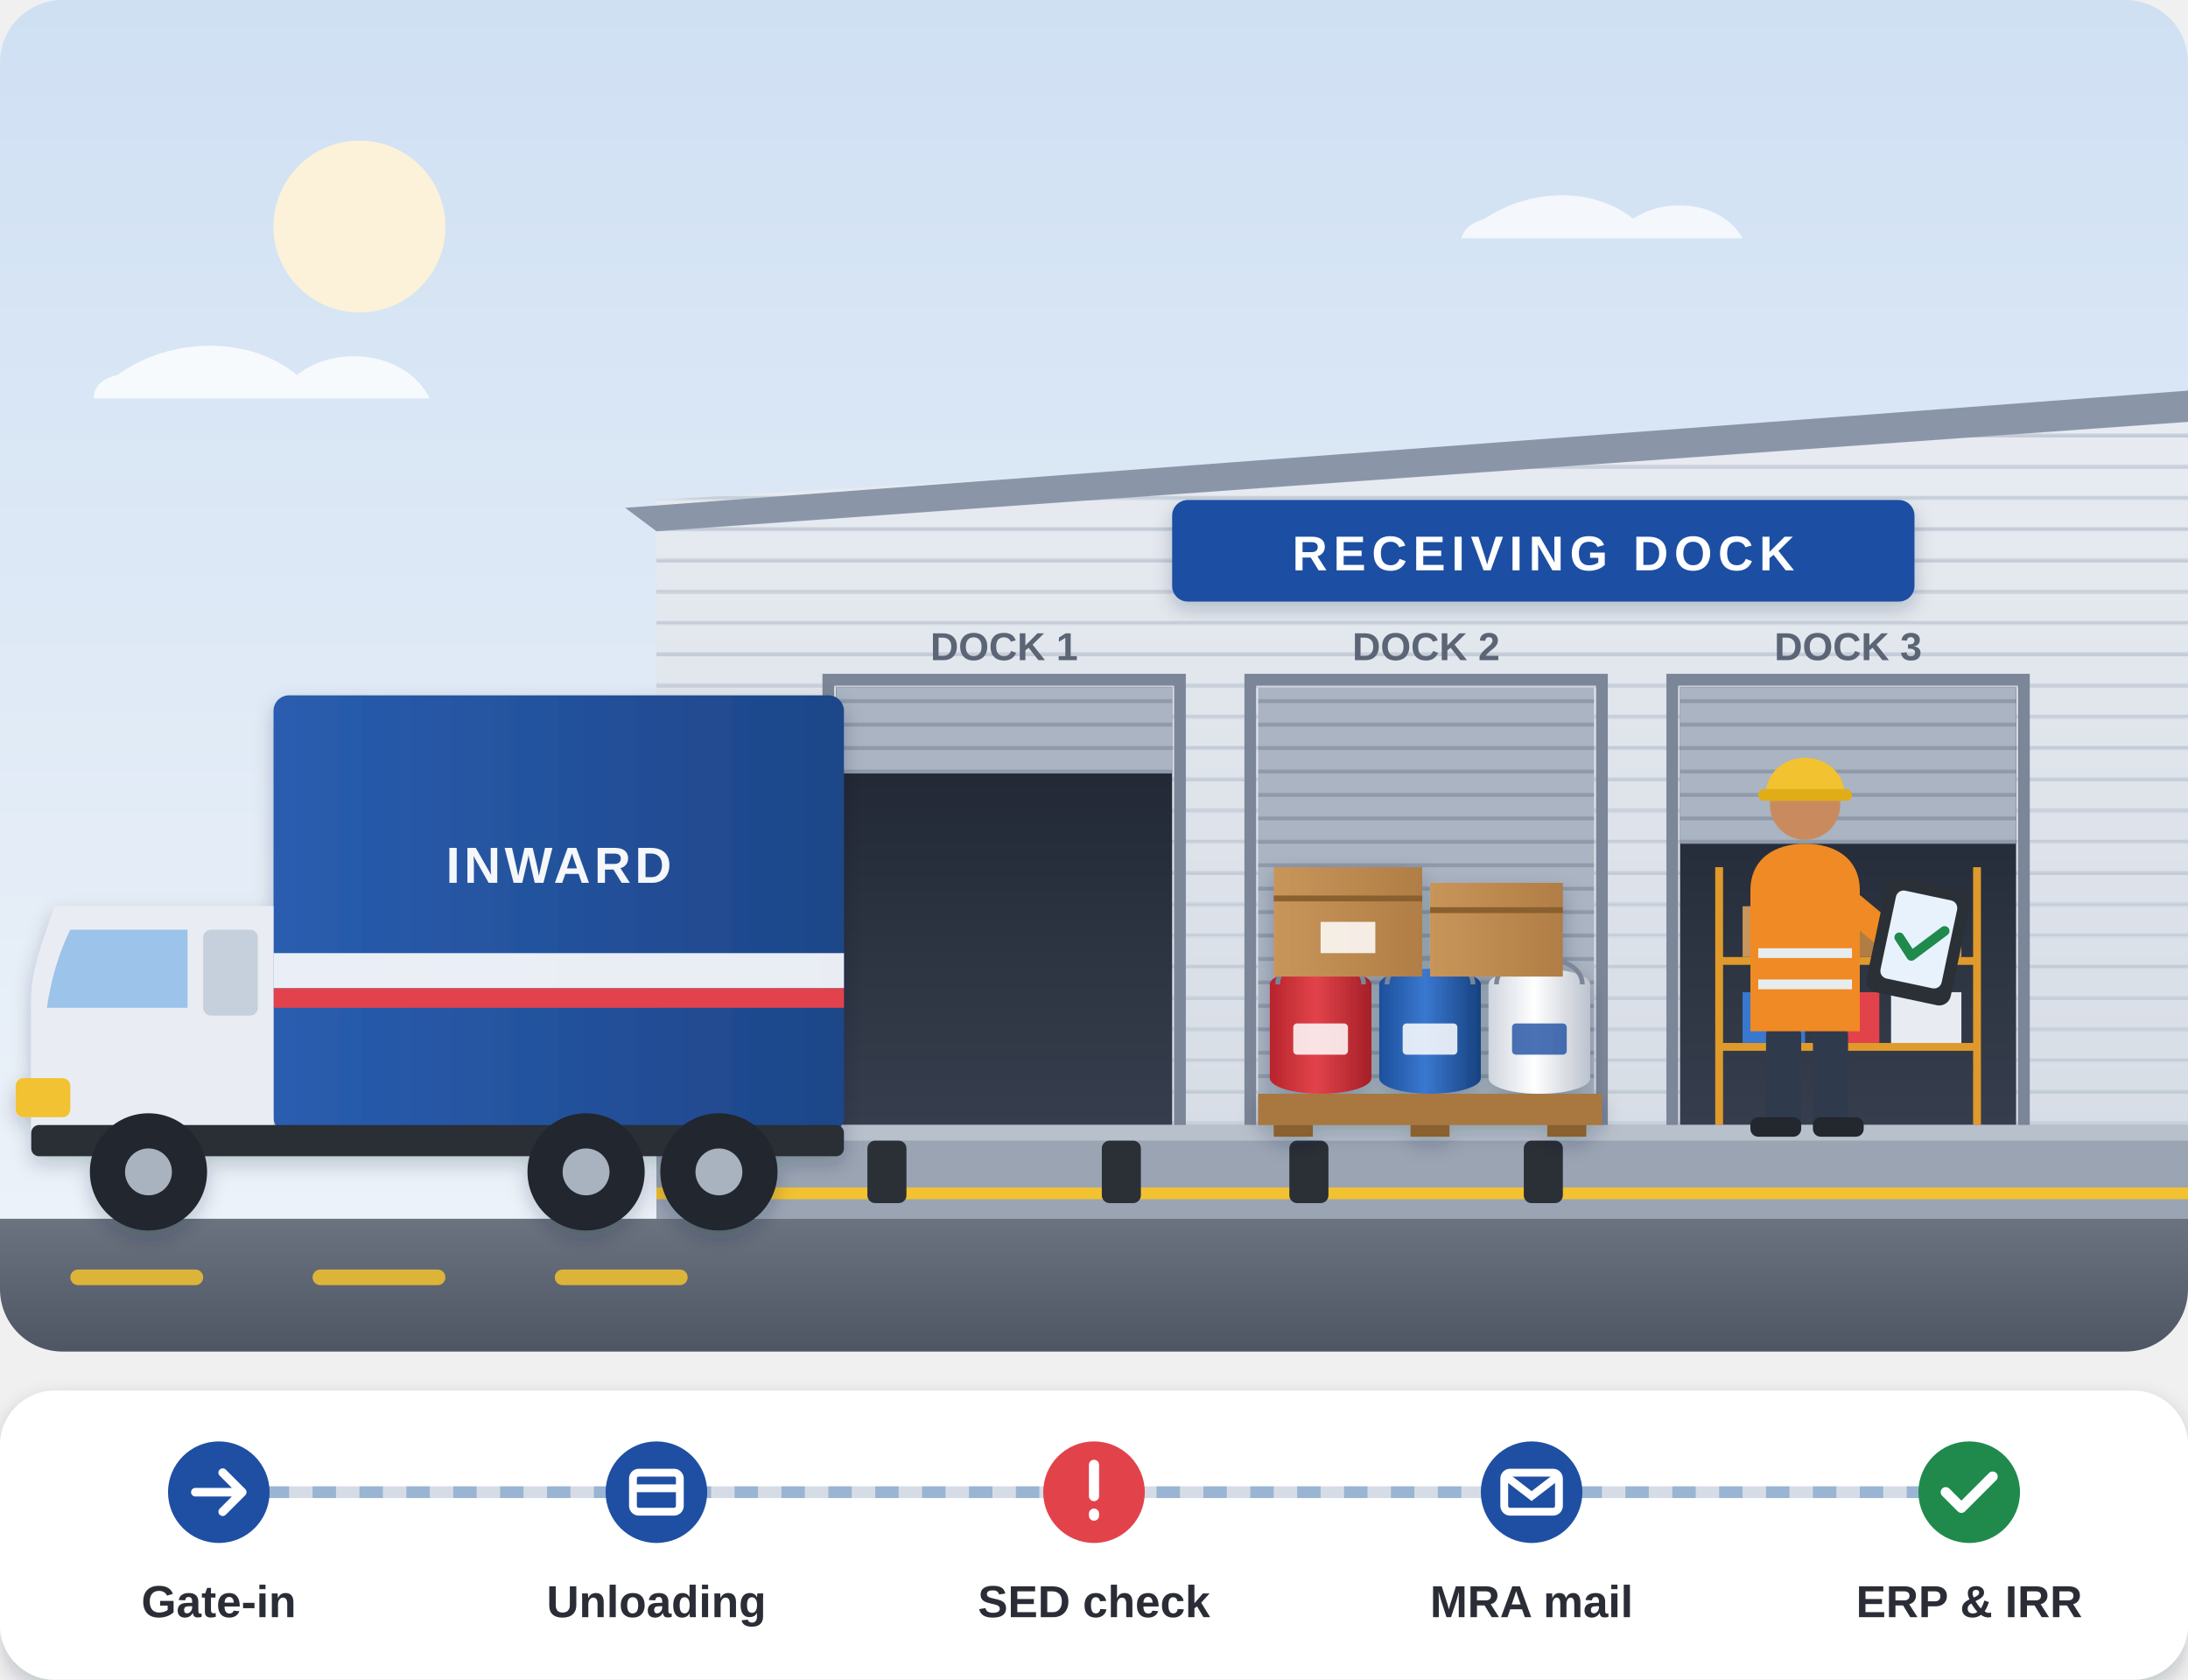
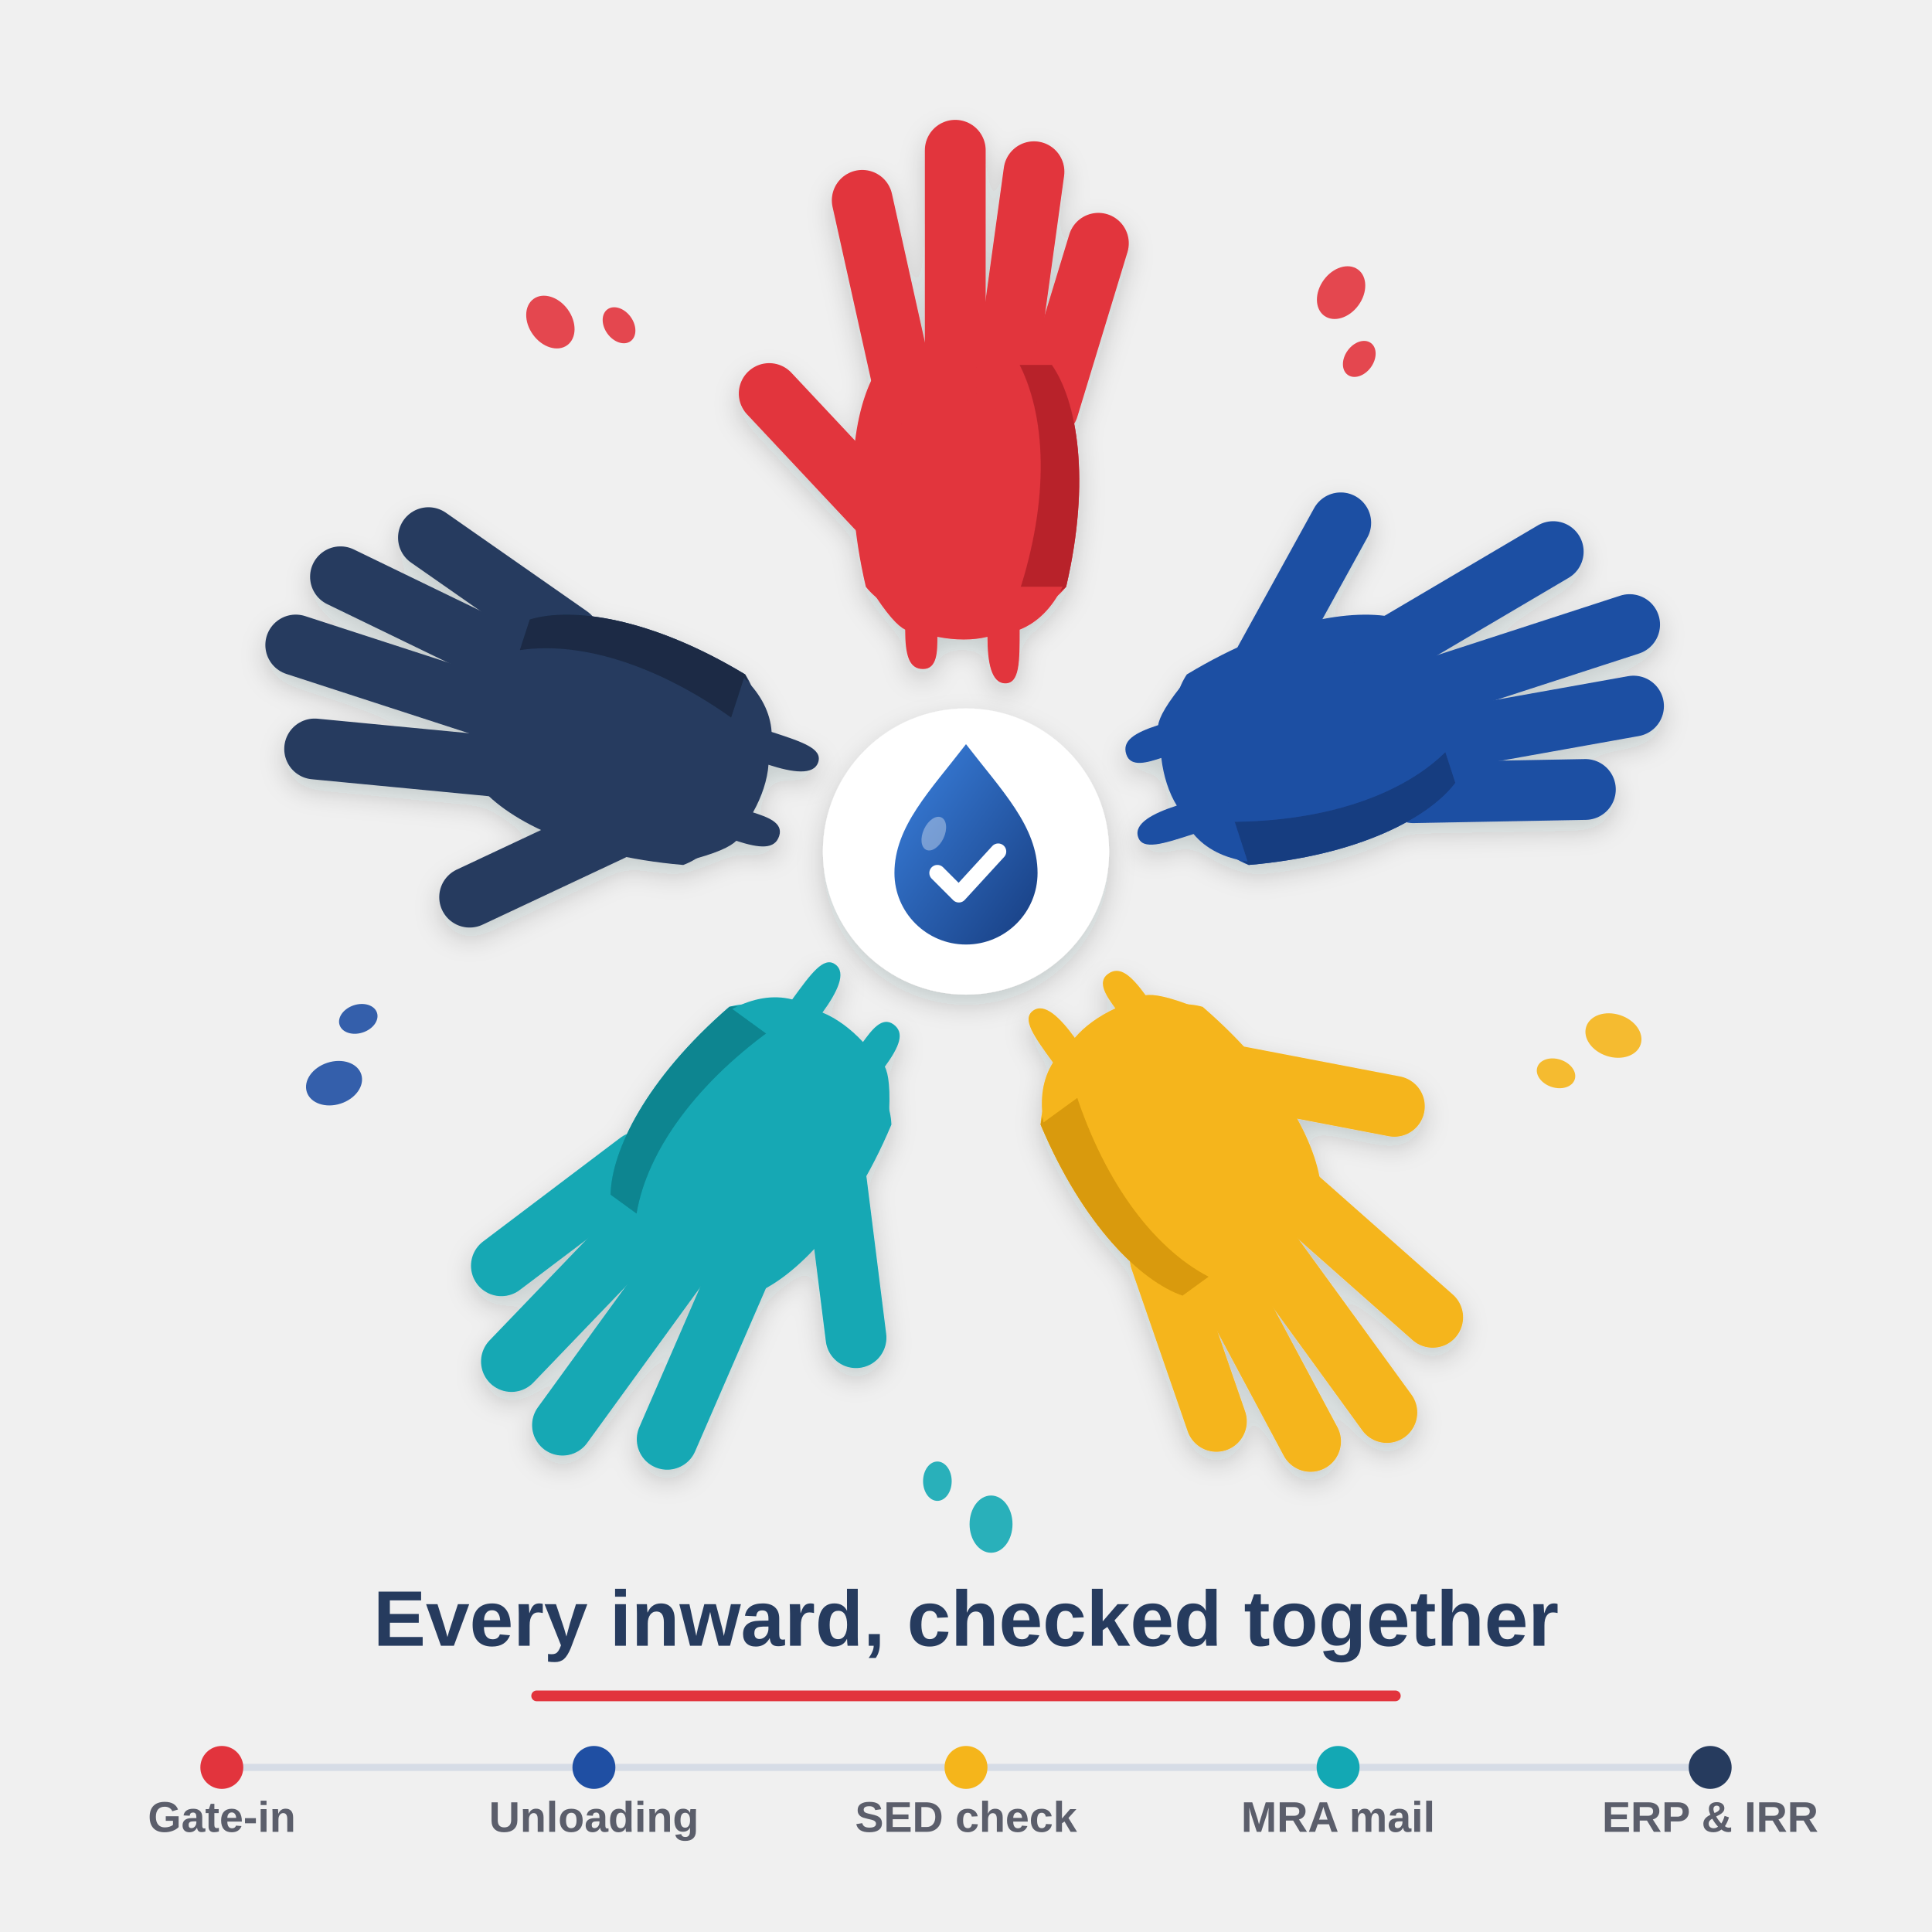
- <svg xmlns="http://www.w3.org/2000/svg" viewBox="0 0 560 430" role="img" aria-label="Depot receiving dock: a truck unloading paint consignments, checked by the supervisor - gate-in, unloading, SED check, MRA, ERP and IRR reconciliation">
+ <svg xmlns="http://www.w3.org/2000/svg" viewBox="0 0 540 540" role="img" aria-label="Every inward, checked together: five paint-dipped hands around a paint drop with a tick - gate-in, unloading, SED check, MRA mail, ERP and IRR">
  <defs>
-     <linearGradient id="sky" x1="0" y1="0" x2="0" y2="1">
-       <stop offset="0" stop-color="#cfe0f3" />
-       <stop offset="1" stop-color="#eef3f9" />
+     <linearGradient id="drop" x1="0" y1="0" x2="1" y2="1">
+       <stop offset="0" stop-color="#3b82e0" />
+       <stop offset="1" stop-color="#173d80" />
    </linearGradient>
-     <linearGradient id="wall" x1="0" y1="0" x2="0" y2="1">
-       <stop offset="0" stop-color="#e8ecf2" />
-       <stop offset="1" stop-color="#d5dbe4" />
-     </linearGradient>
-     <linearGradient id="road" x1="0" y1="0" x2="0" y2="1">
-       <stop offset="0" stop-color="#6b7380" />
-       <stop offset="1" stop-color="#4f5663" />
-     </linearGradient>
-     <linearGradient id="box" x1="0" y1="0" x2="1" y2="0">
-       <stop offset="0" stop-color="#2a5db0" />
-       <stop offset="1" stop-color="#1d4688" />
-     </linearGradient>
-     <linearGradient id="inside" x1="0" y1="0" x2="0" y2="1">
-       <stop offset="0" stop-color="#1e2430" />
-       <stop offset="1" stop-color="#363e4d" />
-     </linearGradient>
-     <linearGradient id="pailR" x1="0" y1="0" x2="1" y2="0">
-       <stop offset="0" stop-color="#b8242c" />
-       <stop offset=".45" stop-color="#e2434b" />
-       <stop offset="1" stop-color="#a51f27" />
-     </linearGradient>
-     <linearGradient id="pailB" x1="0" y1="0" x2="1" y2="0">
-       <stop offset="0" stop-color="#1d4f9c" />
-       <stop offset=".45" stop-color="#3a78d0" />
-       <stop offset="1" stop-color="#17417f" />
-     </linearGradient>
-     <linearGradient id="pailW" x1="0" y1="0" x2="1" y2="0">
-       <stop offset="0" stop-color="#cfd5de" />
-       <stop offset=".45" stop-color="#ffffff" />
-       <stop offset="1" stop-color="#bcc3cd" />
-     </linearGradient>
-     <linearGradient id="card" x1="0" y1="0" x2="1" y2="0">
-       <stop offset="0" stop-color="#c8955a" />
-       <stop offset="1" stop-color="#b07e45" />
-     </linearGradient>
-     <filter id="sh" x="-10%" y="-10%" width="120%" height="130%">
-       <feDropShadow dx="0" dy="2" stdDeviation="2.5" flood-color="#1b2533" flood-opacity=".22" />
+     <filter id="sh" x="-20%" y="-20%" width="140%" height="140%">
+       <feDropShadow dx="0" dy="3" stdDeviation="3.5" flood-color="#1b2533" flood-opacity=".18" />
    </filter>
-     <pattern id="clad" width="8" height="8" patternUnits="userSpaceOnUse">
-       <rect width="8" height="8" fill="none" />
-       <path d="M0 7.5h8" stroke="#c4ccd7" stroke-width="1" />
-     </pattern>
-     <pattern id="slat" width="6" height="6" patternUnits="userSpaceOnUse">
-       <rect width="6" height="6" fill="#aab4c2" />
-       <path d="M0 5.5h6" stroke="#8f9aaa" stroke-width="1" />
-     </pattern>
-     <g id="pail">
-       <ellipse cx="0" cy="0" rx="13" ry="4" />
-       <path d="M-13 0v24a13 4 0 0 0 26 0V0" />
+   </defs>
+   <g transform="translate(270 238)">
+     <g fill="#e2343d" opacity=".9">
+       <g transform="rotate(36)">
+         <ellipse cx="-7" cy="-188" rx="6" ry="8" />
+         <ellipse cx="8" cy="-176" rx="4" ry="5.5" />
+       </g>
+       <g transform="rotate(108)" fill="#f5b51b">
+         <ellipse cx="-7" cy="-188" rx="6" ry="8" />
+         <ellipse cx="8" cy="-176" rx="4" ry="5.5" />
+       </g>
+       <g transform="rotate(180)" fill="#13a8b4">
+         <ellipse cx="-7" cy="-188" rx="6" ry="8" />
+         <ellipse cx="8" cy="-176" rx="4" ry="5.5" />
+       </g>
+       <g transform="rotate(252)" fill="#1f4fa3">
+         <ellipse cx="-7" cy="-188" rx="6" ry="8" />
+         <ellipse cx="8" cy="-176" rx="4" ry="5.5" />
+       </g>
+       <g transform="rotate(324)">
+         <ellipse cx="-7" cy="-188" rx="6" ry="8" />
+         <ellipse cx="8" cy="-176" rx="4" ry="5.5" />
+       </g>
    </g>
-   </defs>
-   <rect width="560" height="330" rx="16" fill="url(#sky)" />
-   <circle cx="92" cy="58" r="22" fill="#fff4d6" opacity=".9" />
-   <path d="M30 96c14-10 34-10 46 0 10-8 28-6 34 6H24c0-3 2-5 6-6z" fill="#fff" opacity=".8" />
-   <path d="M380 56c12-8 28-8 38 0 9-6 23-4 28 5h-72c1-3 3-4 6-5z" fill="#fff" opacity=".75" />
-   <path d="M168 128 L560 104 V312 H168 Z" fill="url(#wall)" />
-   <path d="M168 128 L560 104 V312 H168 Z" fill="url(#clad)" />
-   <path d="M160 130 L560 100 V108 L168 136 Z" fill="#8a96a8" />
-   <rect x="300" y="128" width="190" height="26" rx="4" fill="#1f4fa3" filter="url(#sh)" />
-   <text x="395" y="146" text-anchor="middle" font-family="Segoe UI, Arial, sans-serif" font-size="12.5" font-weight="700" fill="#fff" letter-spacing="1.5">RECEIVING DOCK</text>
-   <g font-family="Segoe UI, Arial, sans-serif" font-size="10" font-weight="700" fill="#5b6575">
-     <rect x="214" y="176" width="86" height="112" fill="url(#inside)" />
-     <rect x="214" y="176" width="86" height="22" fill="url(#slat)" />
-     <rect x="322" y="176" width="86" height="112" fill="url(#slat)" />
-     <rect x="430" y="176" width="86" height="112" fill="url(#inside)" />
-     <rect x="430" y="176" width="86" height="40" fill="url(#slat)" />
-     <g fill="none" stroke="#7b8698" stroke-width="3">
-       <rect x="212" y="174" width="90" height="116" />
-       <rect x="320" y="174" width="90" height="116" />
-       <rect x="428" y="174" width="90" height="116" />
+     <g filter="url(#sh)">
+       <g transform="rotate(0) translate(0 -66)">
+         <path fill="#e2343d" d="M-28-8C-35-38-31-60-24-70H24C31-60 35-38 28-8 17 6-17 6-28-8Z" />
+         <g fill="none" stroke="#e2343d" stroke-linecap="round" stroke-width="17">
+           <path d="M-17-62L-29-116" />
+           <path d="M-3-68V-130" />
+           <path d="M11-66L19-124" />
+           <path d="M23-58L37-104" />
+           <path d="M-25-30L-55-62" />
+         </g>
+         <path fill="#b8242c" d="M28-8C35-38 31-60 24-70H15C23-54 23-30 14-4 20-4 25-5 28-8Z" />
+         <path fill="#e2343d" d="M-27-8C-22 0-19 3-17 4-17 11-16 15-12 15-8 15-8 10-8 6-3 7 2 7 6 6 6 13 7 19 11 19 15 19 15 13 15 4 20 2 24-2 27-8Z" />
+       </g>
+       <g transform="rotate(72) translate(0 -66)">
+         <path fill="#1f4fa3" d="M-28-8C-35-38-31-60-24-70H24C31-60 35-38 28-8 17 6-17 6-28-8Z" />
+         <g fill="none" stroke="#1f4fa3" stroke-linecap="round" stroke-width="17">
+           <path d="M-17-62L-29-116" />
+           <path d="M-3-68V-130" />
+           <path d="M11-66L19-124" />
+           <path d="M23-58L37-104" />
+           <path d="M-25-30L-55-62" />
+         </g>
+         <path fill="#173d80" d="M28-8C35-38 31-60 24-70H15C23-54 23-30 14-4 20-4 25-5 28-8Z" />
+         <path fill="#1f4fa3" d="M-27-8C-22 0-19 3-17 4-17 11-16 15-12 15-8 15-8 10-8 6-3 7 2 7 6 6 6 13 7 19 11 19 15 19 15 13 15 4 20 2 24-2 27-8Z" />
+       </g>
+       <g transform="rotate(144) translate(0 -66)">
+         <path fill="#f5b51b" d="M-28-8C-35-38-31-60-24-70H24C31-60 35-38 28-8 17 6-17 6-28-8Z" />
+         <g fill="none" stroke="#f5b51b" stroke-linecap="round" stroke-width="17">
+           <path d="M-17-62L-29-116" />
+           <path d="M-3-68V-130" />
+           <path d="M11-66L19-124" />
+           <path d="M23-58L37-104" />
+           <path d="M-25-30L-55-62" />
+         </g>
+         <path fill="#d99a0c" d="M28-8C35-38 31-60 24-70H15C23-54 23-30 14-4 20-4 25-5 28-8Z" />
+         <path fill="#f5b51b" d="M-27-8C-22 0-19 3-17 4-17 11-16 15-12 15-8 15-8 10-8 6-3 7 2 7 6 6 6 13 7 19 11 19 15 19 15 13 15 4 20 2 24-2 27-8Z" />
+       </g>
+       <g transform="rotate(216) translate(0 -66)">
+         <path fill="#13a8b4" d="M-28-8C-35-38-31-60-24-70H24C31-60 35-38 28-8 17 6-17 6-28-8Z" />
+         <g fill="none" stroke="#13a8b4" stroke-linecap="round" stroke-width="17">
+           <path d="M-17-62L-29-116" />
+           <path d="M-3-68V-130" />
+           <path d="M11-66L19-124" />
+           <path d="M23-58L37-104" />
+           <path d="M-25-30L-55-62" />
+         </g>
+         <path fill="#0e8590" d="M28-8C35-38 31-60 24-70H15C23-54 23-30 14-4 20-4 25-5 28-8Z" />
+         <path fill="#13a8b4" d="M-27-8C-22 0-19 3-17 4-17 11-16 15-12 15-8 15-8 10-8 6-3 7 2 7 6 6 6 13 7 19 11 19 15 19 15 13 15 4 20 2 24-2 27-8Z" />
+       </g>
+       <g transform="rotate(288) translate(0 -66)">
+         <path fill="#263b5e" d="M-28-8C-35-38-31-60-24-70H24C31-60 35-38 28-8 17 6-17 6-28-8Z" />
+         <g fill="none" stroke="#263b5e" stroke-linecap="round" stroke-width="17">
+           <path d="M-17-62L-29-116" />
+           <path d="M-3-68V-130" />
+           <path d="M11-66L19-124" />
+           <path d="M23-58L37-104" />
+           <path d="M-25-30L-55-62" />
+         </g>
+         <path fill="#1a2a45" d="M28-8C35-38 31-60 24-70H15C23-54 23-30 14-4 20-4 25-5 28-8Z" />
+         <path fill="#263b5e" d="M-27-8C-22 0-19 3-17 4-17 11-16 15-12 15-8 15-8 10-8 6-3 7 2 7 6 6 6 13 7 19 11 19 15 19 15 13 15 4 20 2 24-2 27-8Z" />
+       </g>
    </g>
-     <text x="257" y="169" text-anchor="middle">DOCK 1</text>
-     <text x="365" y="169" text-anchor="middle">DOCK 2</text>
-     <text x="473" y="169" text-anchor="middle">DOCK 3</text>
-     <g stroke="#e09a2b" stroke-width="2">
-       <path d="M440 288V222M506 288V222M440 246h66M440 268h66" />
-     </g>
-     <rect x="446" y="232" width="18" height="13" fill="#c8955a" />
-     <rect x="467" y="234" width="16" height="11" fill="#b07e45" />
-     <rect x="486" y="231" width="16" height="14" fill="#c8955a" />
-     <rect x="446" y="254" width="16" height="13" fill="#3a78d0" />
-     <rect x="465" y="254" width="16" height="13" fill="#e2434b" />
-     <rect x="484" y="254" width="18" height="13" fill="#e8ecf2" />
-   </g>
-   <rect x="168" y="288" width="392" height="24" fill="#9aa4b3" />
-   <rect x="168" y="288" width="392" height="4" fill="#b8c0cc" />
-   <g fill="#f2c230">
-     <path d="M168 304h392v3H168z" />
-   </g>
-   <g fill="#2b2f36">
-     <rect x="222" y="292" width="10" height="16" rx="2" />
-     <rect x="282" y="292" width="10" height="16" rx="2" />
-     <rect x="330" y="292" width="10" height="16" rx="2" />
-     <rect x="390" y="292" width="10" height="16" rx="2" />
-   </g>
-   <path d="M0 312H560V330a16 16 0 0 1-16 16H16A16 16 0 0 1 0 330Z" fill="url(#road)" />
-   <g fill="#f2c230" opacity=".85">
-     <rect x="18" y="325" width="34" height="4" rx="2" />
-     <rect x="80" y="325" width="34" height="4" rx="2" />
-     <rect x="142" y="325" width="34" height="4" rx="2" />
-   </g>
-   <g filter="url(#sh)">
-     <rect x="70" y="178" width="146" height="112" rx="4" fill="url(#box)" />
-     <rect x="70" y="244" width="146" height="9" fill="#fff" opacity=".9" />
-     <rect x="70" y="253" width="146" height="5" fill="#e2434b" />
-     <path d="M14 232h56v58H8v-34c0-8 3-15 6-24z" fill="#e9edf3" />
-     <path d="M18 238h30v20H12c1-7 3-14 6-20z" fill="#9cc3ea" />
-     <rect x="52" y="238" width="14" height="22" rx="2" fill="#c6d0dc" />
-     <rect x="4" y="276" width="14" height="10" rx="2" fill="#f2c230" />
-     <rect x="8" y="288" width="208" height="8" rx="2" fill="#2b2f36" />
-     <g fill="#23272e">
-       <circle cx="38" cy="300" r="15" />
-       <circle cx="150" cy="300" r="15" />
-       <circle cx="184" cy="300" r="15" />
-     </g>
-     <g fill="#a9b2bf">
-       <circle cx="38" cy="300" r="6" />
-       <circle cx="150" cy="300" r="6" />
-       <circle cx="184" cy="300" r="6" />
-     </g>
-   </g>
-   <text x="143" y="226" text-anchor="middle" font-family="Segoe UI, Arial, sans-serif" font-size="13" font-weight="800" fill="#fff" opacity=".95" letter-spacing="1">INWARD</text>
-   <g filter="url(#sh)">
-     <rect x="322" y="280" width="88" height="8" fill="#a8783f" />
-     <g fill="#8a612f">
-       <rect x="326" y="288" width="10" height="3" />
-       <rect x="361" y="288" width="10" height="3" />
-       <rect x="396" y="288" width="10" height="3" />
-     </g>
-     <g fill="url(#pailR)" transform="translate(338 252)">
-       <use href="#pail" />
-     </g>
-     <g fill="url(#pailB)" transform="translate(366 252)">
-       <use href="#pail" />
-     </g>
-     <g fill="url(#pailW)" transform="translate(394 252)">
-       <use href="#pail" />
-     </g>
-     <g fill="none" stroke="#7b8698" stroke-width="1.2">
-       <path d="M327 252c0-9 22-9 22 0M355 252c0-9 22-9 22 0M383 252c0-9 22-9 22 0" />
-     </g>
-     <g fill="#ffffff" opacity=".85">
-       <rect x="331" y="262" width="14" height="8" rx="1" />
-       <rect x="359" y="262" width="14" height="8" rx="1" />
-     </g>
-     <rect x="387" y="262" width="14" height="8" rx="1" fill="#1f4fa3" opacity=".8" />
-     <rect x="326" y="222" width="38" height="28" fill="url(#card)" />
-     <rect x="366" y="226" width="34" height="24" fill="url(#card)" />
-     <path d="M326 230h38M366 233h34" stroke="#8a612f" stroke-width="1.5" />
-     <rect x="338" y="236" width="14" height="8" fill="#fff" opacity=".85" />
-   </g>
-   <g>
-     <rect x="452" y="262" width="9" height="28" rx="3" fill="#2f3a4d" />
-     <rect x="464" y="262" width="9" height="28" rx="3" fill="#2f3a4d" />
-     <rect x="448" y="286" width="13" height="5" rx="2" fill="#23272e" />
-     <rect x="464" y="286" width="13" height="5" rx="2" fill="#23272e" />
-     <path d="M448 228c0-8 6-12 14-12s14 4 14 12v36h-28z" fill="#f08a24" />
-     <path d="M450 244h24M450 252h24" stroke="#e7ecef" stroke-width="2.5" />
-     <circle cx="462" cy="206" r="9" fill="#c98b5e" />
-     <path d="M452 203a10 9 0 0 1 20 0z" fill="#f2c230" />
-     <rect x="450" y="202" width="24" height="3" rx="1.5" fill="#e0ad18" />
-     <path d="M474 232l12 10" stroke="#f08a24" stroke-width="7" stroke-linecap="round" />
-     <rect x="480" y="226" width="22" height="30" rx="3" fill="#2b2f36" transform="rotate(12 491 241)" />
-     <rect x="483" y="229" width="16" height="23" rx="2" fill="#e8f2fd" transform="rotate(12 491 241)" />
-     <path d="M486 241l4 4 7-8" fill="none" stroke="#1f8a4c" stroke-width="2.5" stroke-linecap="round" stroke-linejoin="round" transform="rotate(12 491 241)" />
+     <circle r="40" fill="#fff" filter="url(#sh)" />
+     <path d="M0-30C10-17 20-7 20 6A20 20 0 0 1-20 6C-20-7-10-17 0-30Z" fill="url(#drop)" />
+     <path d="M-8 6l6 6 11-12" fill="none" stroke="#fff" stroke-width="4.5" stroke-linecap="round" stroke-linejoin="round" />
+     <ellipse cx="-9" cy="-5" rx="3" ry="5" fill="#fff" opacity=".35" transform="rotate(25 -9 -5)" />
  </g>
  <g font-family="Segoe UI, Arial, sans-serif" text-anchor="middle">
-     <rect x="0" y="356" width="560" height="74" rx="14" fill="#fff" filter="url(#sh)" />
-     <path d="M56 382H504" stroke="#d6dce6" stroke-width="3" />
-     <path d="M56 382H504" stroke="#2b6cb0" stroke-width="3" stroke-dasharray="6 6" opacity=".35" />
-     <g font-size="11.5" font-weight="700" fill="#2b2d36">
-       <circle cx="56" cy="382" r="13" fill="#1f4fa3" />
-       <path d="M50 382h12M57 377l5 5-5 5" fill="none" stroke="#fff" stroke-width="2.2" stroke-linecap="round" stroke-linejoin="round" />
-       <text x="56" y="414">Gate-in</text>
-       <circle cx="168" cy="382" r="13" fill="#1f4fa3" />
-       <rect x="162" y="377" width="12" height="10" rx="1.5" fill="none" stroke="#fff" stroke-width="2" />
-       <path d="M162 381h12" stroke="#fff" stroke-width="2" />
-       <text x="168" y="414">Unloading</text>
-       <circle cx="280" cy="382" r="13" fill="#e2434b" />
-       <path d="M280 375v8M280 387.5v.5" stroke="#fff" stroke-width="2.6" stroke-linecap="round" />
-       <text x="280" y="414">SED check</text>
-       <circle cx="392" cy="382" r="13" fill="#1f4fa3" />
-       <rect x="385" y="377" width="14" height="10" rx="1.5" fill="none" stroke="#fff" stroke-width="2" />
-       <path d="M385.5 378l6.5 5 6.5-5" fill="none" stroke="#fff" stroke-width="2" />
-       <text x="392" y="414">MRA mail</text>
-       <circle cx="504" cy="382" r="13" fill="#1f8a4c" />
-       <path d="M498 382l4 4 8-8" fill="none" stroke="#fff" stroke-width="2.6" stroke-linecap="round" stroke-linejoin="round" />
-       <text x="504" y="414">ERP &amp; IRR</text>
+     <text x="270" y="460" font-size="22" font-weight="800" fill="#263b5e">Every inward, checked together</text>
+     <path d="M150 474h240" stroke="#e2343d" stroke-width="3" stroke-linecap="round" />
+     <g font-size="12" font-weight="700" fill="#5b5e6b">
+       <text x="62" y="512">Gate-in</text>
+       <text x="166" y="512">Unloading</text>
+       <text x="270" y="512">SED check</text>
+       <text x="374" y="512">MRA mail</text>
+       <text x="478" y="512">ERP &amp; IRR</text>
+     </g>
+     <path d="M62 494H478" stroke="#d6dce6" stroke-width="2" />
+     <g>
+       <circle cx="62" cy="494" r="6" fill="#e2343d" />
+       <circle cx="166" cy="494" r="6" fill="#1f4fa3" />
+       <circle cx="270" cy="494" r="6" fill="#f5b51b" />
+       <circle cx="374" cy="494" r="6" fill="#13a8b4" />
+       <circle cx="478" cy="494" r="6" fill="#263b5e" />
    </g>
  </g>
</svg>
